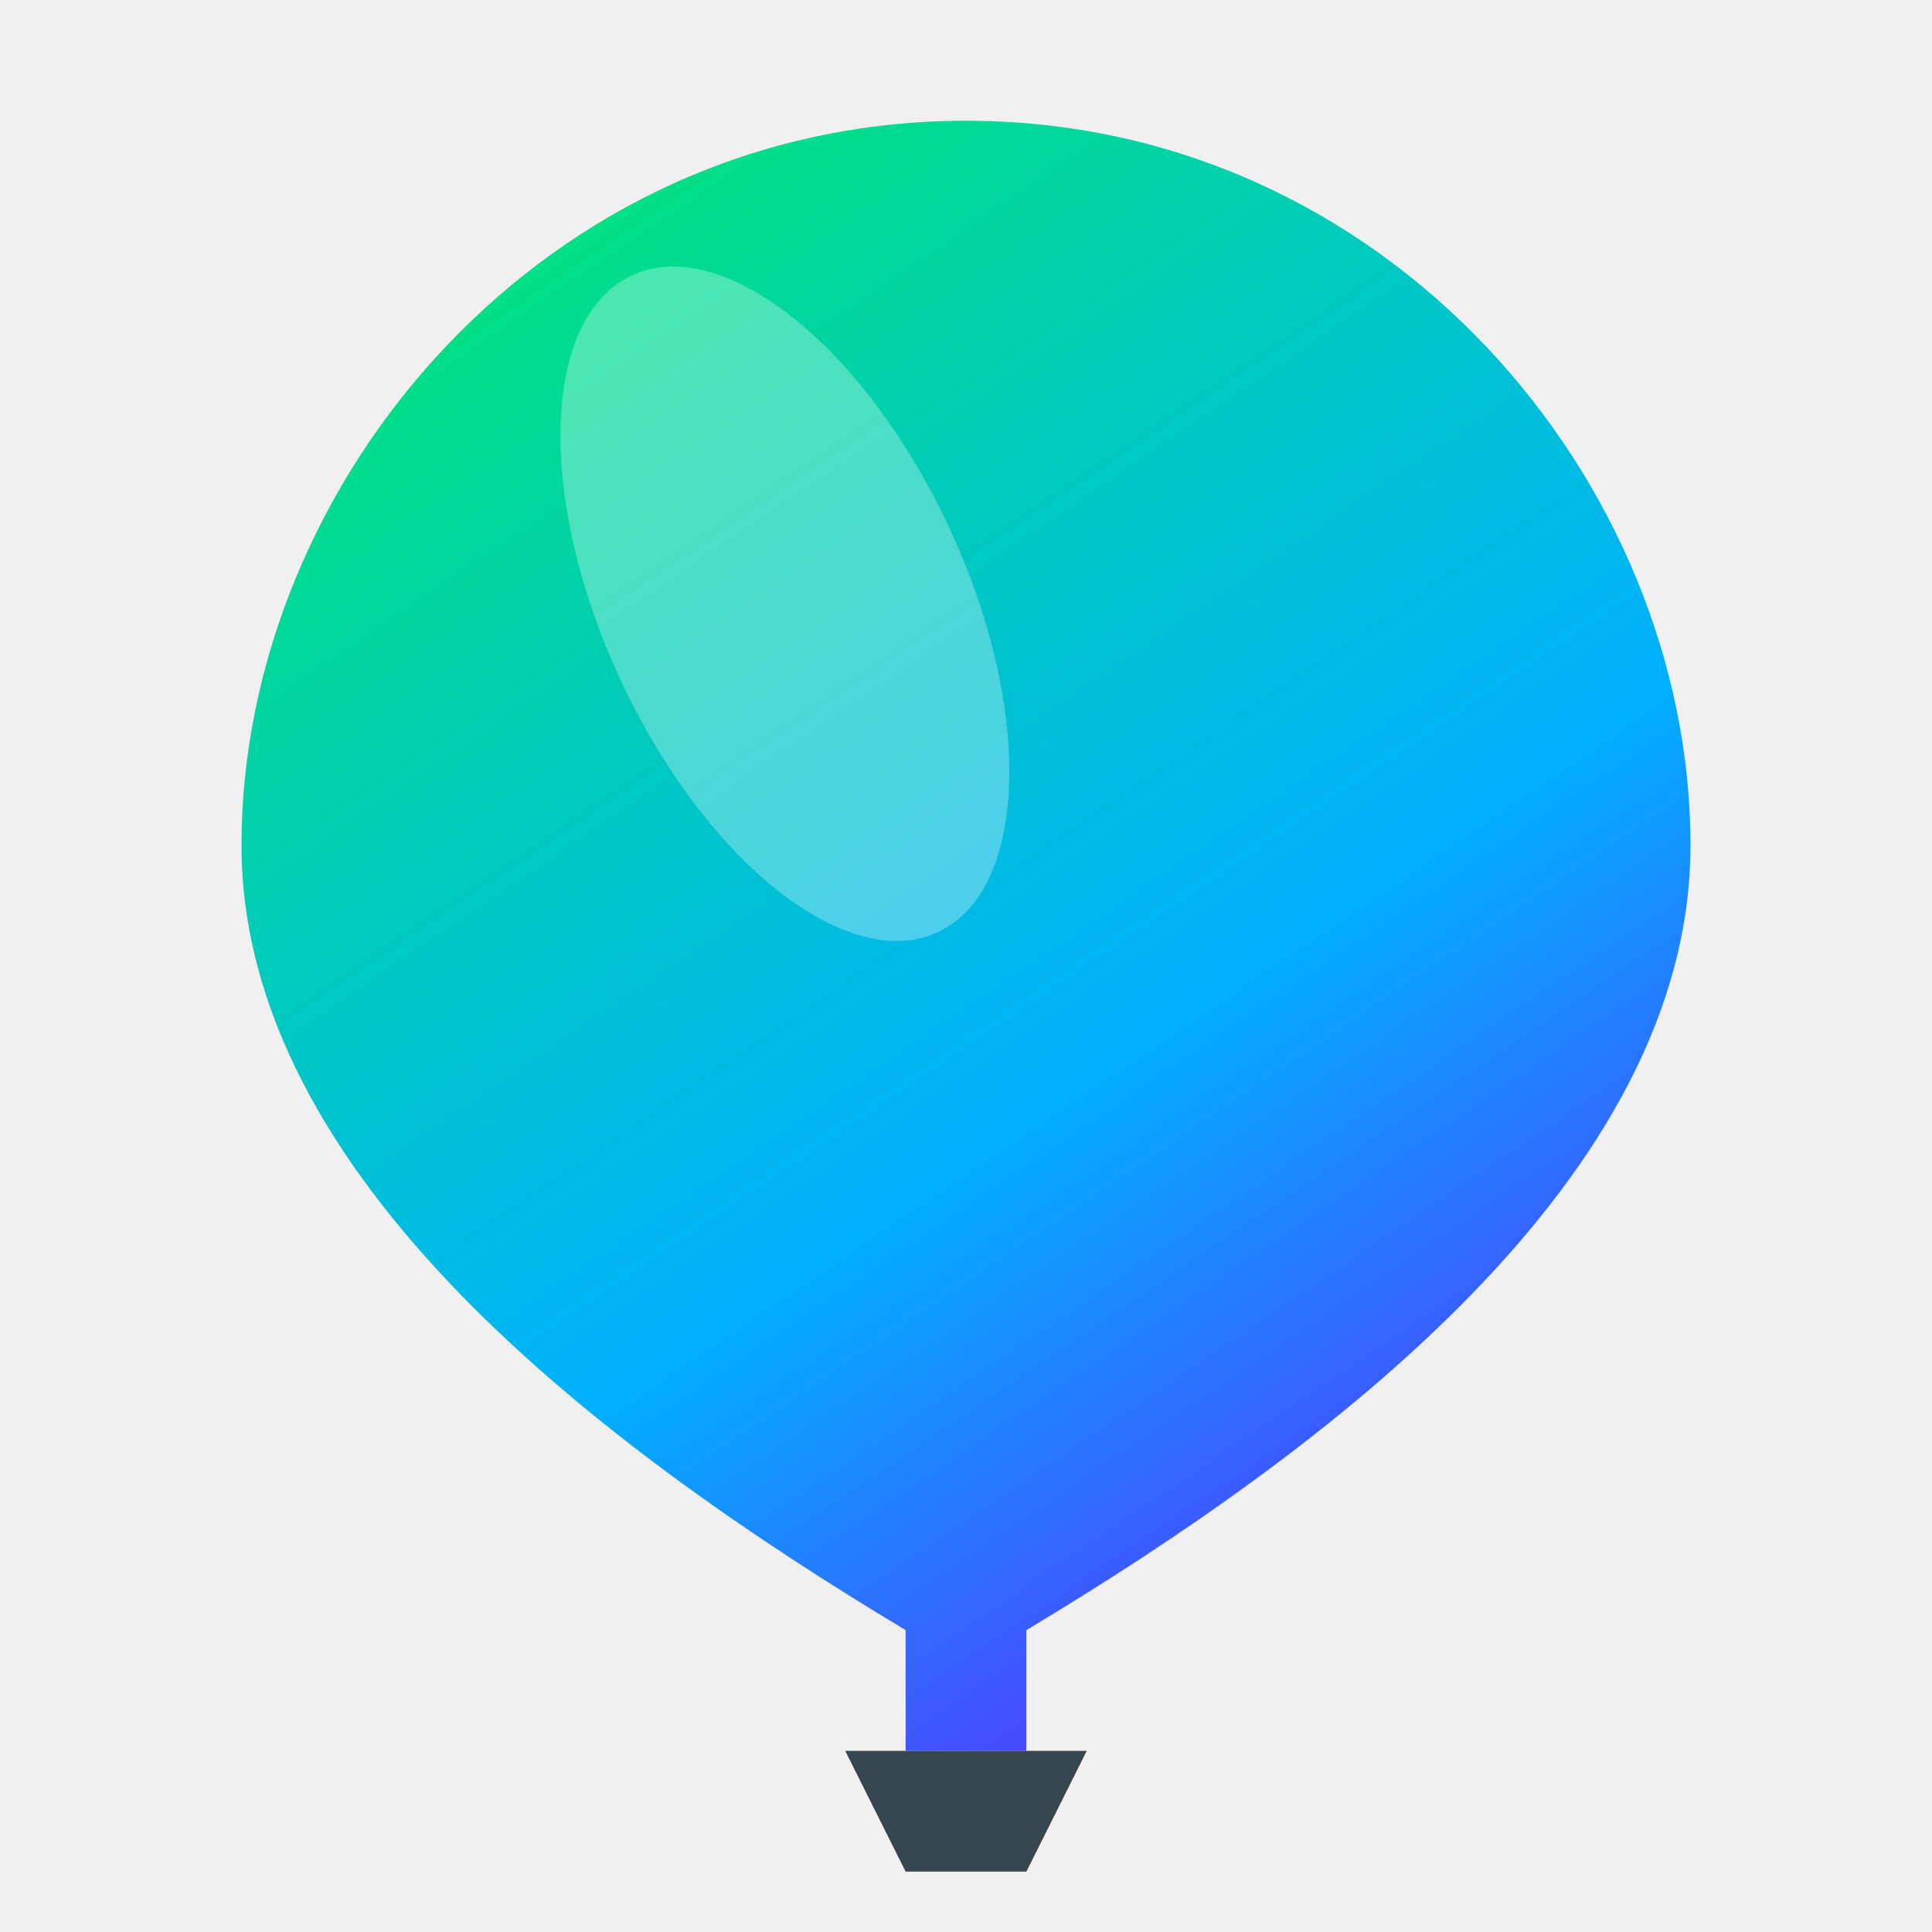
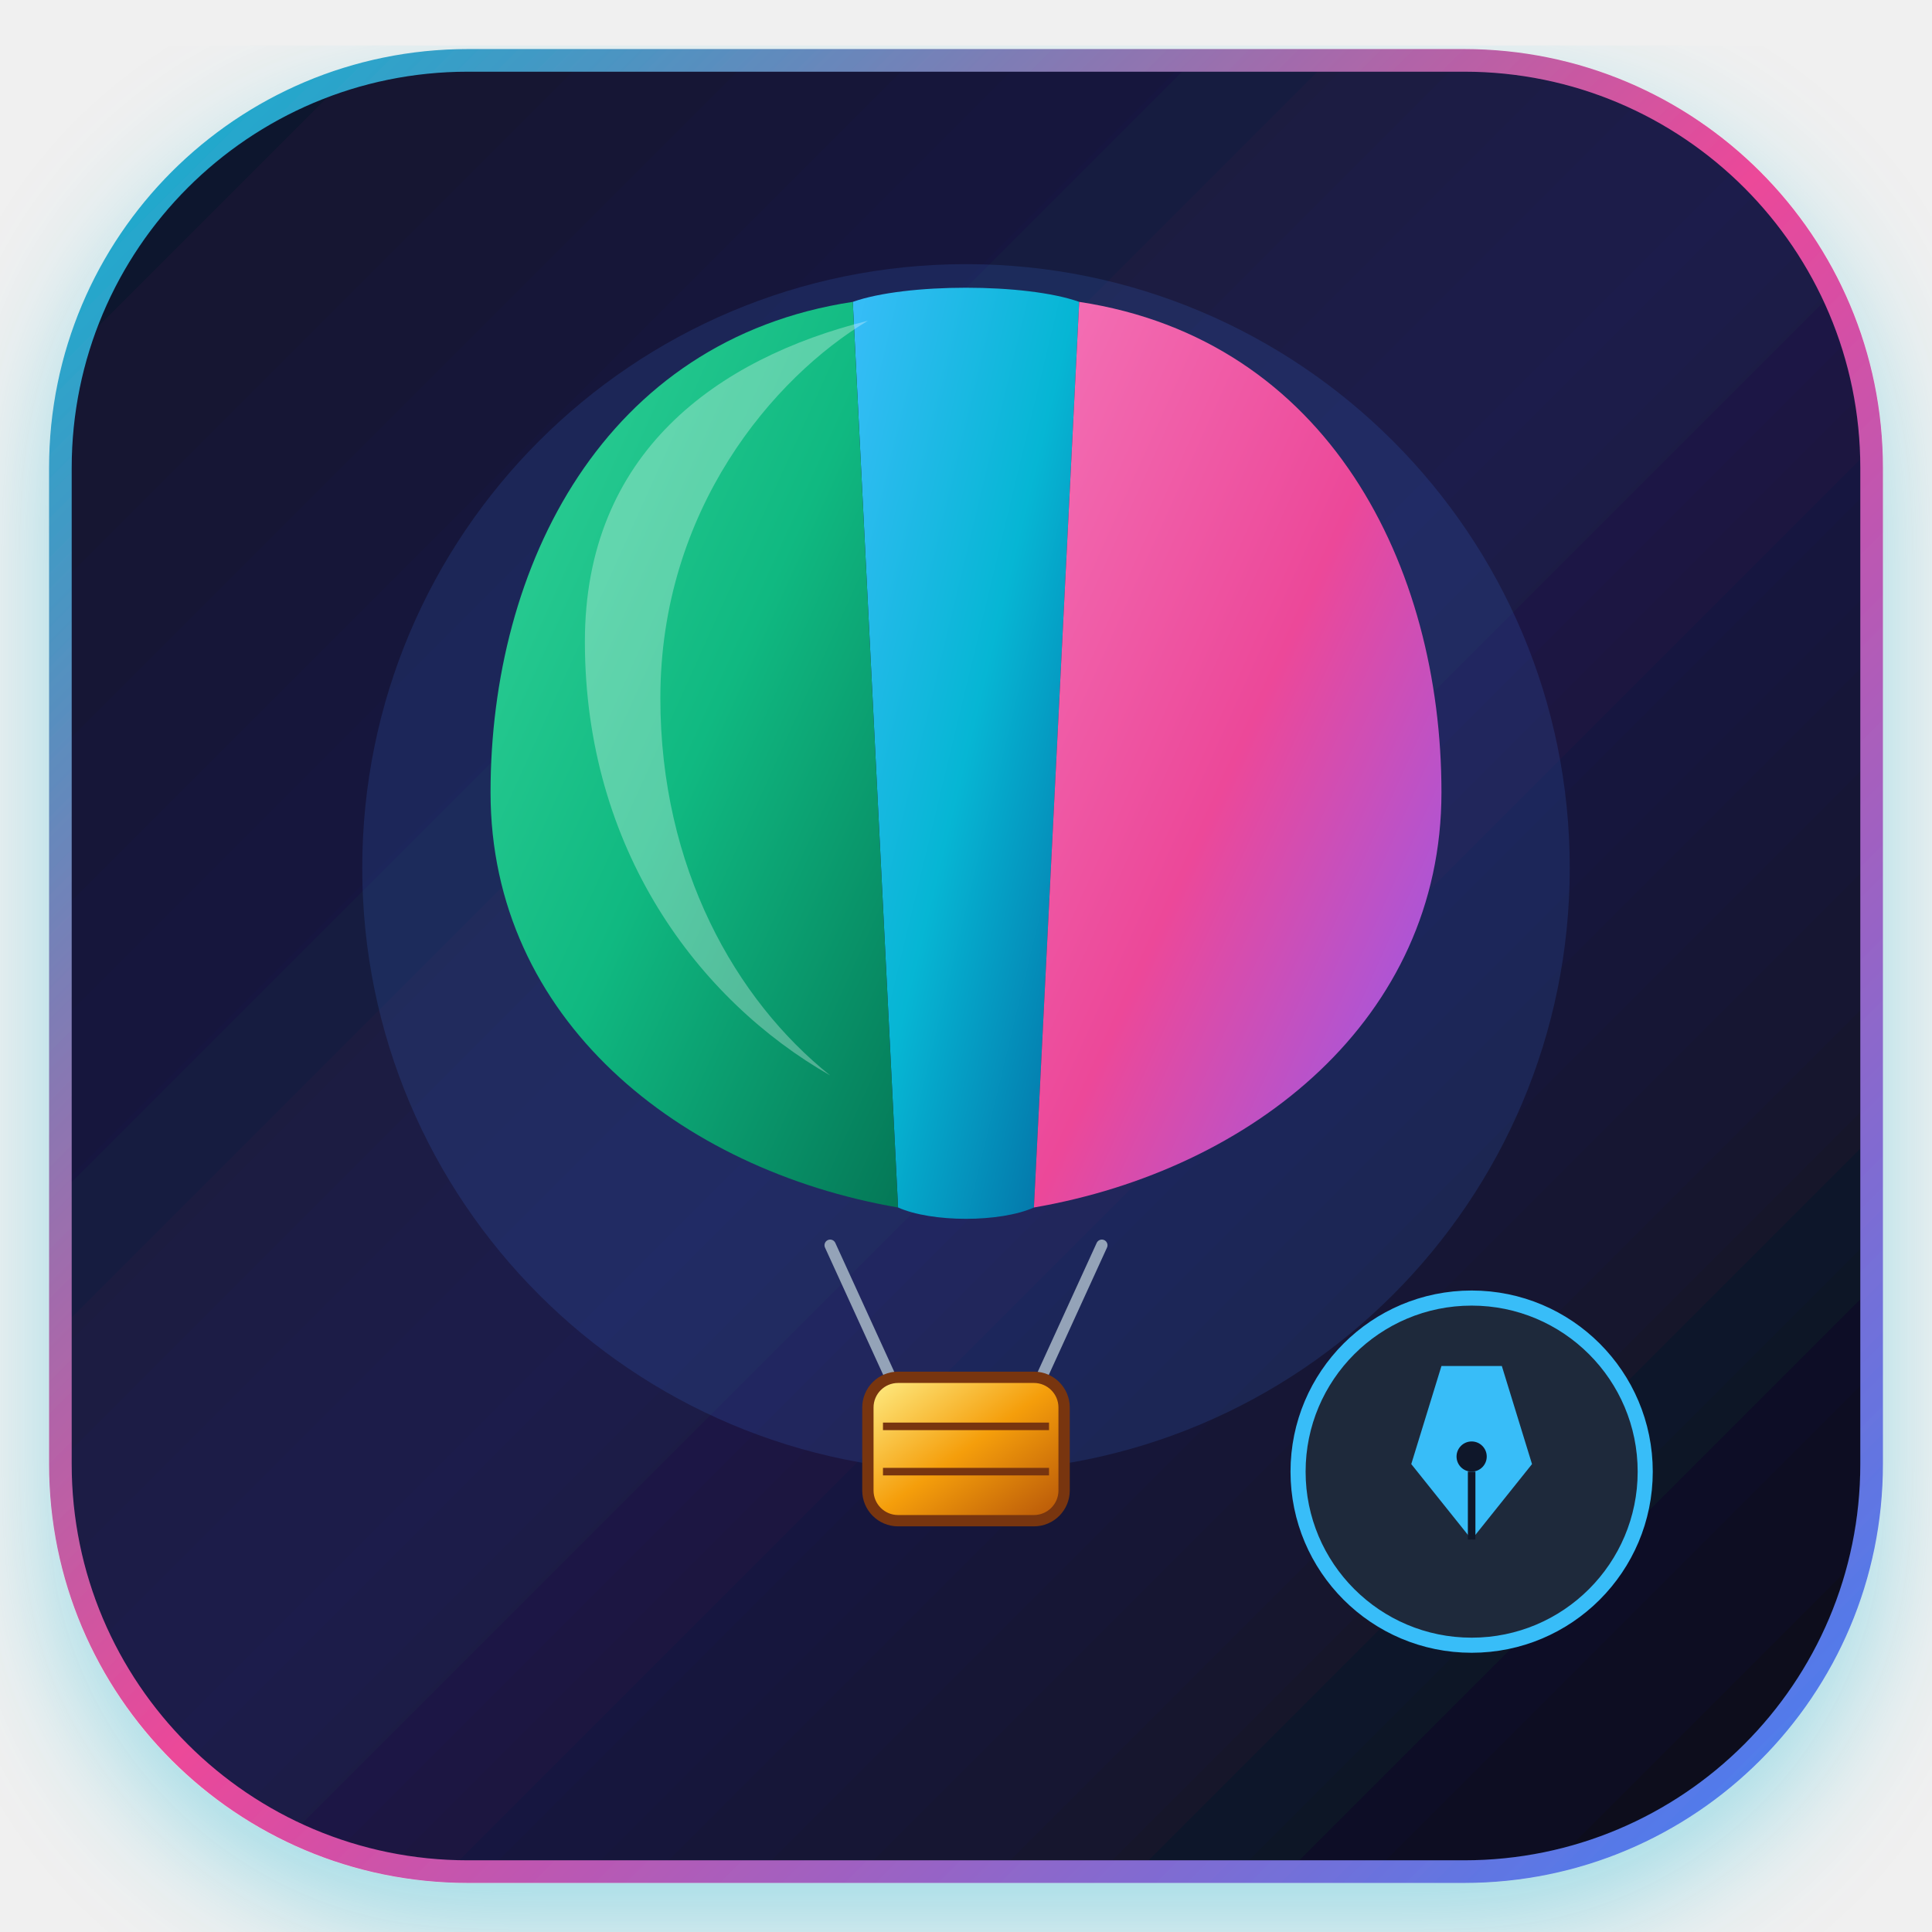
- <svg xmlns="http://www.w3.org/2000/svg" viewBox="0 0 64 64" fill="none">
+ <svg xmlns="http://www.w3.org/2000/svg" viewBox="0 0 512 512" width="100%" height="100%">
  <defs>
-     <linearGradient id="corelGrad" x1="0%" y1="0%" x2="100%" y2="100%">
-       <stop offset="0%" stop-color="#00C853" />
-       <stop offset="50%" stop-color="#64DD17" />
-       <stop offset="100%" stop-color="#FFD600" />
+     <linearGradient id="bgGrad" x1="0%" y1="0%" x2="100%" y2="100%">
+       <stop offset="0%" stop-color="#0f172a" />
+       <stop offset="50%" stop-color="#1e1b4b" />
+       <stop offset="100%" stop-color="#090d16" />
    </linearGradient>
-     <linearGradient id="balloonGrad" x1="20%" y1="0%" x2="80%" y2="100%">
-       <stop offset="0%" stop-color="#00E676" />
-       <stop offset="60%" stop-color="#00B0FF" />
-       <stop offset="100%" stop-color="#651FFF" />
+     <linearGradient id="rimGlow" x1="0%" y1="0%" x2="100%" y2="100%">
+       <stop offset="0%" stop-color="#06b6d4" />
+       <stop offset="50%" stop-color="#ec4899" />
+       <stop offset="100%" stop-color="#3b82f6" />
    </linearGradient>
+     <linearGradient id="emeraldStripe" x1="0%" y1="0%" x2="100%" y2="100%">
+       <stop offset="0%" stop-color="#34d399" />
+       <stop offset="50%" stop-color="#10b981" />
+       <stop offset="100%" stop-color="#047857" />
+     </linearGradient>
+     <linearGradient id="cyanStripe" x1="0%" y1="0%" x2="100%" y2="100%">
+       <stop offset="0%" stop-color="#38bdf8" />
+       <stop offset="50%" stop-color="#06b6d4" />
+       <stop offset="100%" stop-color="#0369a1" />
+     </linearGradient>
+     <linearGradient id="magentaStripe" x1="0%" y1="0%" x2="100%" y2="100%">
+       <stop offset="0%" stop-color="#f472b6" />
+       <stop offset="50%" stop-color="#ec4899" />
+       <stop offset="100%" stop-color="#8b5cf6" />
+     </linearGradient>
+     <linearGradient id="goldBasket" x1="0%" y1="0%" x2="100%" y2="100%">
+       <stop offset="0%" stop-color="#fef08a" />
+       <stop offset="50%" stop-color="#f59e0b" />
+       <stop offset="100%" stop-color="#b45309" />
+     </linearGradient>
+     <filter id="neonGlow" x="-20%" y="-20%" width="140%" height="140%">
+       <feDropShadow dx="0" dy="12" stdDeviation="16" flood-color="#06b6d4" flood-opacity="0.35" />
+     </filter>
  </defs>
-   <path d="M32 4 C18 4 8 16 8 28 C8 39 20 48 30 54 L30 58 L34 58 L34 54 C44 48 56 39 56 28 C56 16 46 4 32 4 Z" fill="url(#balloonGrad)" />
-   <ellipse cx="26" cy="20" rx="6" ry="12" fill="#FFFFFF" opacity="0.3" transform="rotate(-25 26 20)" />
-   <path d="M28 58 L36 58 L34 62 L30 62 Z" fill="#37474F" />
+   <rect x="16" y="16" width="480" height="480" rx="108" fill="url(#bgGrad)" stroke="url(#rimGlow)" stroke-width="6" filter="url(#neonGlow)" />
+   <circle cx="256" cy="230" r="160" fill="#3b82f6" opacity="0.15" />
+   <g transform="translate(0, -10)">
+     <path d="M226 90 C240 85 272 85 286 90 L274 330 C265 334 247 334 238 330 Z" fill="url(#cyanStripe)" />
+     <path d="M226 90 C160 100 130 160 130 220 C130 280 180 320 238 330 L226 90 Z" fill="url(#emeraldStripe)" />
+     <path d="M286 90 C352 100 382 160 382 220 C382 280 332 320 274 330 L286 90 Z" fill="url(#magentaStripe)" />
+     <path d="M155 180 C155 130 190 105 230 95 C205 110 175 145 175 195 C175 240 195 275 220 295 C185 275 155 235 155 180 Z" fill="#ffffff" opacity="0.3" />
+     <line x1="220" y1="340" x2="236" y2="375" stroke="#94a3b8" stroke-width="3" stroke-linecap="round" />
+     <line x1="292" y1="340" x2="276" y2="375" stroke="#94a3b8" stroke-width="3" stroke-linecap="round" />
+     <rect x="230" y="375" width="52" height="38" rx="8" fill="url(#goldBasket)" stroke="#78350f" stroke-width="3" />
+     <line x1="234" y1="388" x2="278" y2="388" stroke="#78350f" stroke-width="2" />
+     <line x1="234" y1="400" x2="278" y2="400" stroke="#78350f" stroke-width="2" />
+   </g>
+   <g transform="translate(340, 340)">
+     <circle cx="50" cy="50" r="46" fill="#1e293b" stroke="#38bdf8" stroke-width="4" />
+     <path d="M42 22 L58 22 L66 48 L50 68 L34 48 Z" fill="#38bdf8" />
+     <circle cx="50" cy="46" r="4" fill="#0f172a" />
+     <line x1="50" y1="50" x2="50" y2="68" stroke="#0f172a" stroke-width="2" />
+   </g>
</svg>
